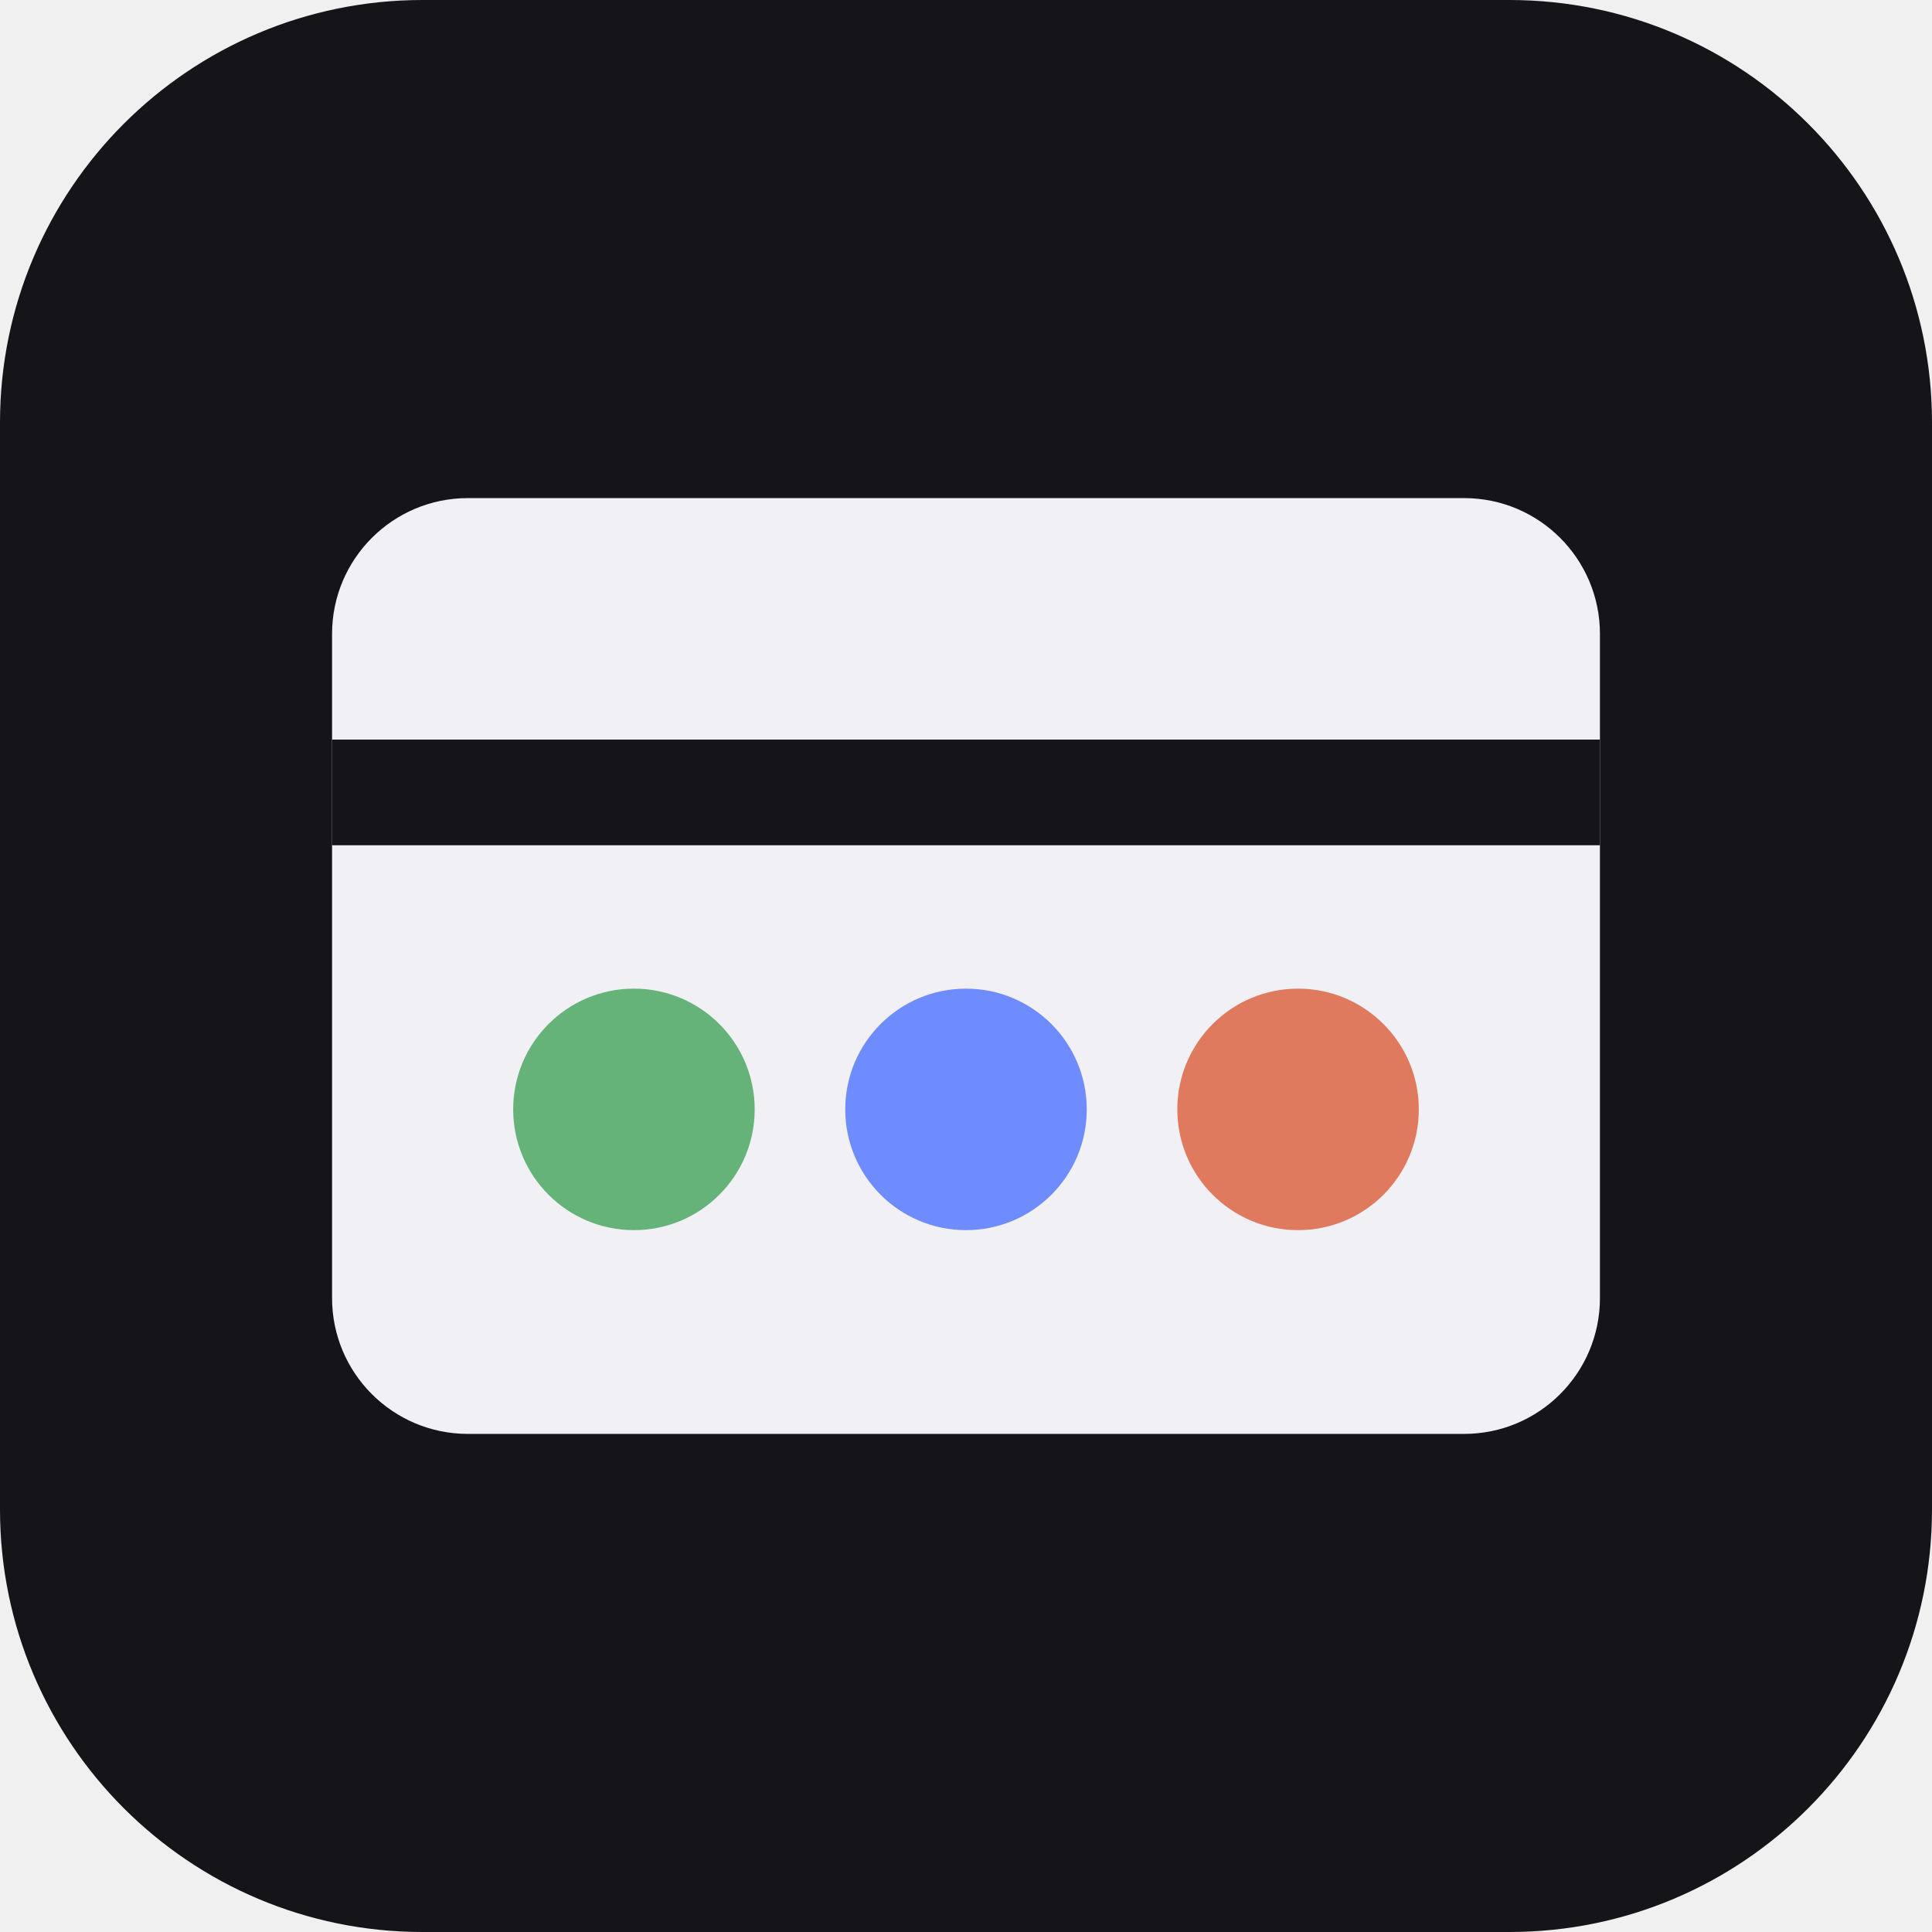
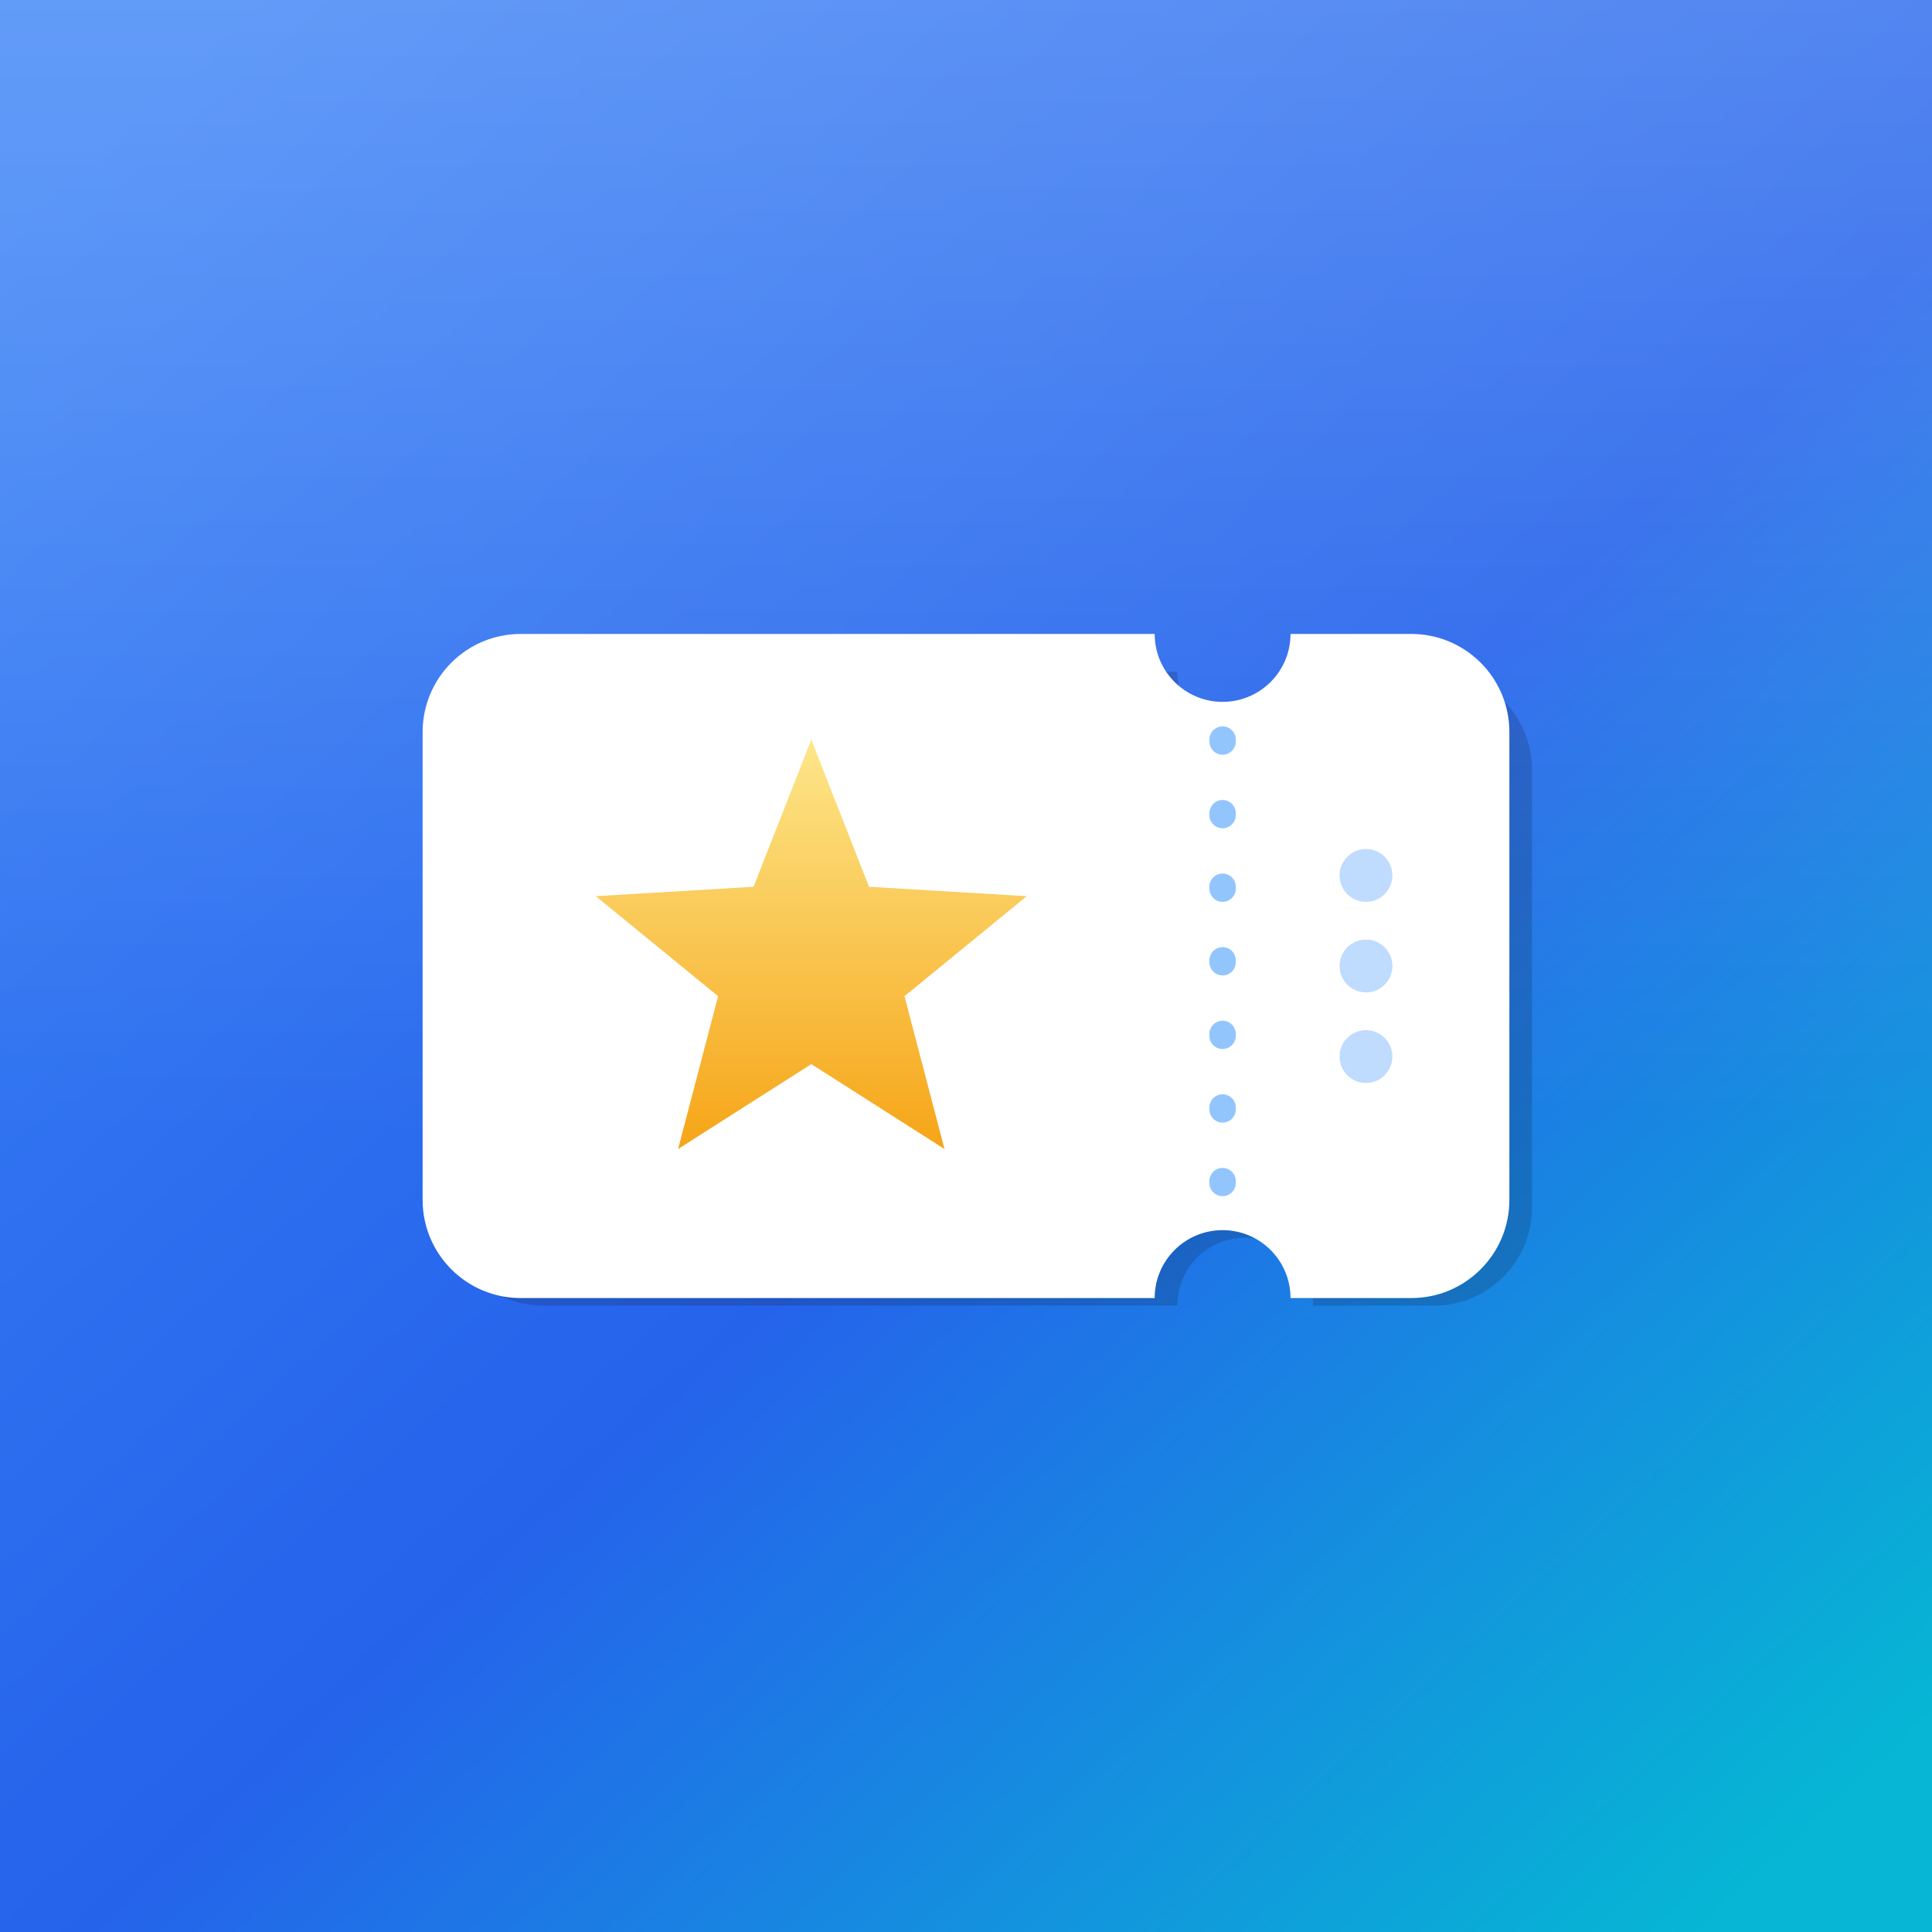
<svg xmlns="http://www.w3.org/2000/svg" viewBox="0 0 512 512">
-   <rect width="512" height="512" rx="112" fill="#141419" />
-   <rect x="88" y="132" width="336" height="248" rx="36" fill="#f0f0f5" />
-   <path d="M88 210h336" stroke="#141419" stroke-width="28" />
-   <circle cx="168" cy="294" r="32" fill="#66b37a" />
-   <circle cx="256" cy="294" r="32" fill="#6f8cff" />
-   <circle cx="344" cy="294" r="32" fill="#e07a5f" />
+   <defs>
+     <linearGradient id="bg" x1="40" y1="20" x2="472" y2="492" gradientUnits="userSpaceOnUse">
+       <stop offset="0" stop-color="#3b82f6" />
+       <stop offset="0.55" stop-color="#2563eb" />
+       <stop offset="1" stop-color="#06b6d4" />
+     </linearGradient>
+     <linearGradient id="gloss" x1="256" y1="0" x2="256" y2="300" gradientUnits="userSpaceOnUse">
+       <stop offset="0" stop-color="#ffffff" stop-opacity="0.20" />
+       <stop offset="1" stop-color="#ffffff" stop-opacity="0" />
+     </linearGradient>
+     <linearGradient id="star" x1="215" y1="196" x2="215" y2="316" gradientUnits="userSpaceOnUse">
+       <stop offset="0" stop-color="#fde68a" />
+       <stop offset="1" stop-color="#f59e0b" />
+     </linearGradient>
+   </defs>
+   <rect width="512" height="512" fill="url(#bg)" />
+   <rect width="512" height="512" fill="url(#gloss)" />
+   <path d="M312 178 A18 18 0 0 0 348 178 L380 178 A26 26 0 0 1 406 204 L406 320 A26 26 0 0 1 380 346 L348 346 A18 18 0 0 0 312 346 L144 346 A26 26 0 0 1 118 320 L118 204 A26 26 0 0 1 144 178 Z" fill="#0b1220" opacity="0.18" />
+   <path d="M306 168 A18 18 0 0 0 342 168 L374 168 A26 26 0 0 1 400 194 L400 318 A26 26 0 0 1 374 344 L342 344 A18 18 0 0 0 306 344 L138 344 A26 26 0 0 1 112 318 L112 194 A26 26 0 0 1 138 168 Z" fill="#ffffff" />
+   <line x1="324" y1="196" x2="324" y2="316" stroke="#93c5fd" stroke-width="7" stroke-linecap="round" stroke-dasharray="0.5 19" />
+   <path d="M215 196 L230.3 235 L272.1 237.5 L239.7 264 L250.3 304.5 L215 282 L179.7 304.5 L190.3 264 L157.9 237.5 L199.7 235 Z" fill="url(#star)" />
+   <circle cx="362" cy="232" r="7" fill="#bfdbfe" />
+   <circle cx="362" cy="256" r="7" fill="#bfdbfe" />
+   <circle cx="362" cy="280" r="7" fill="#bfdbfe" />
</svg>
